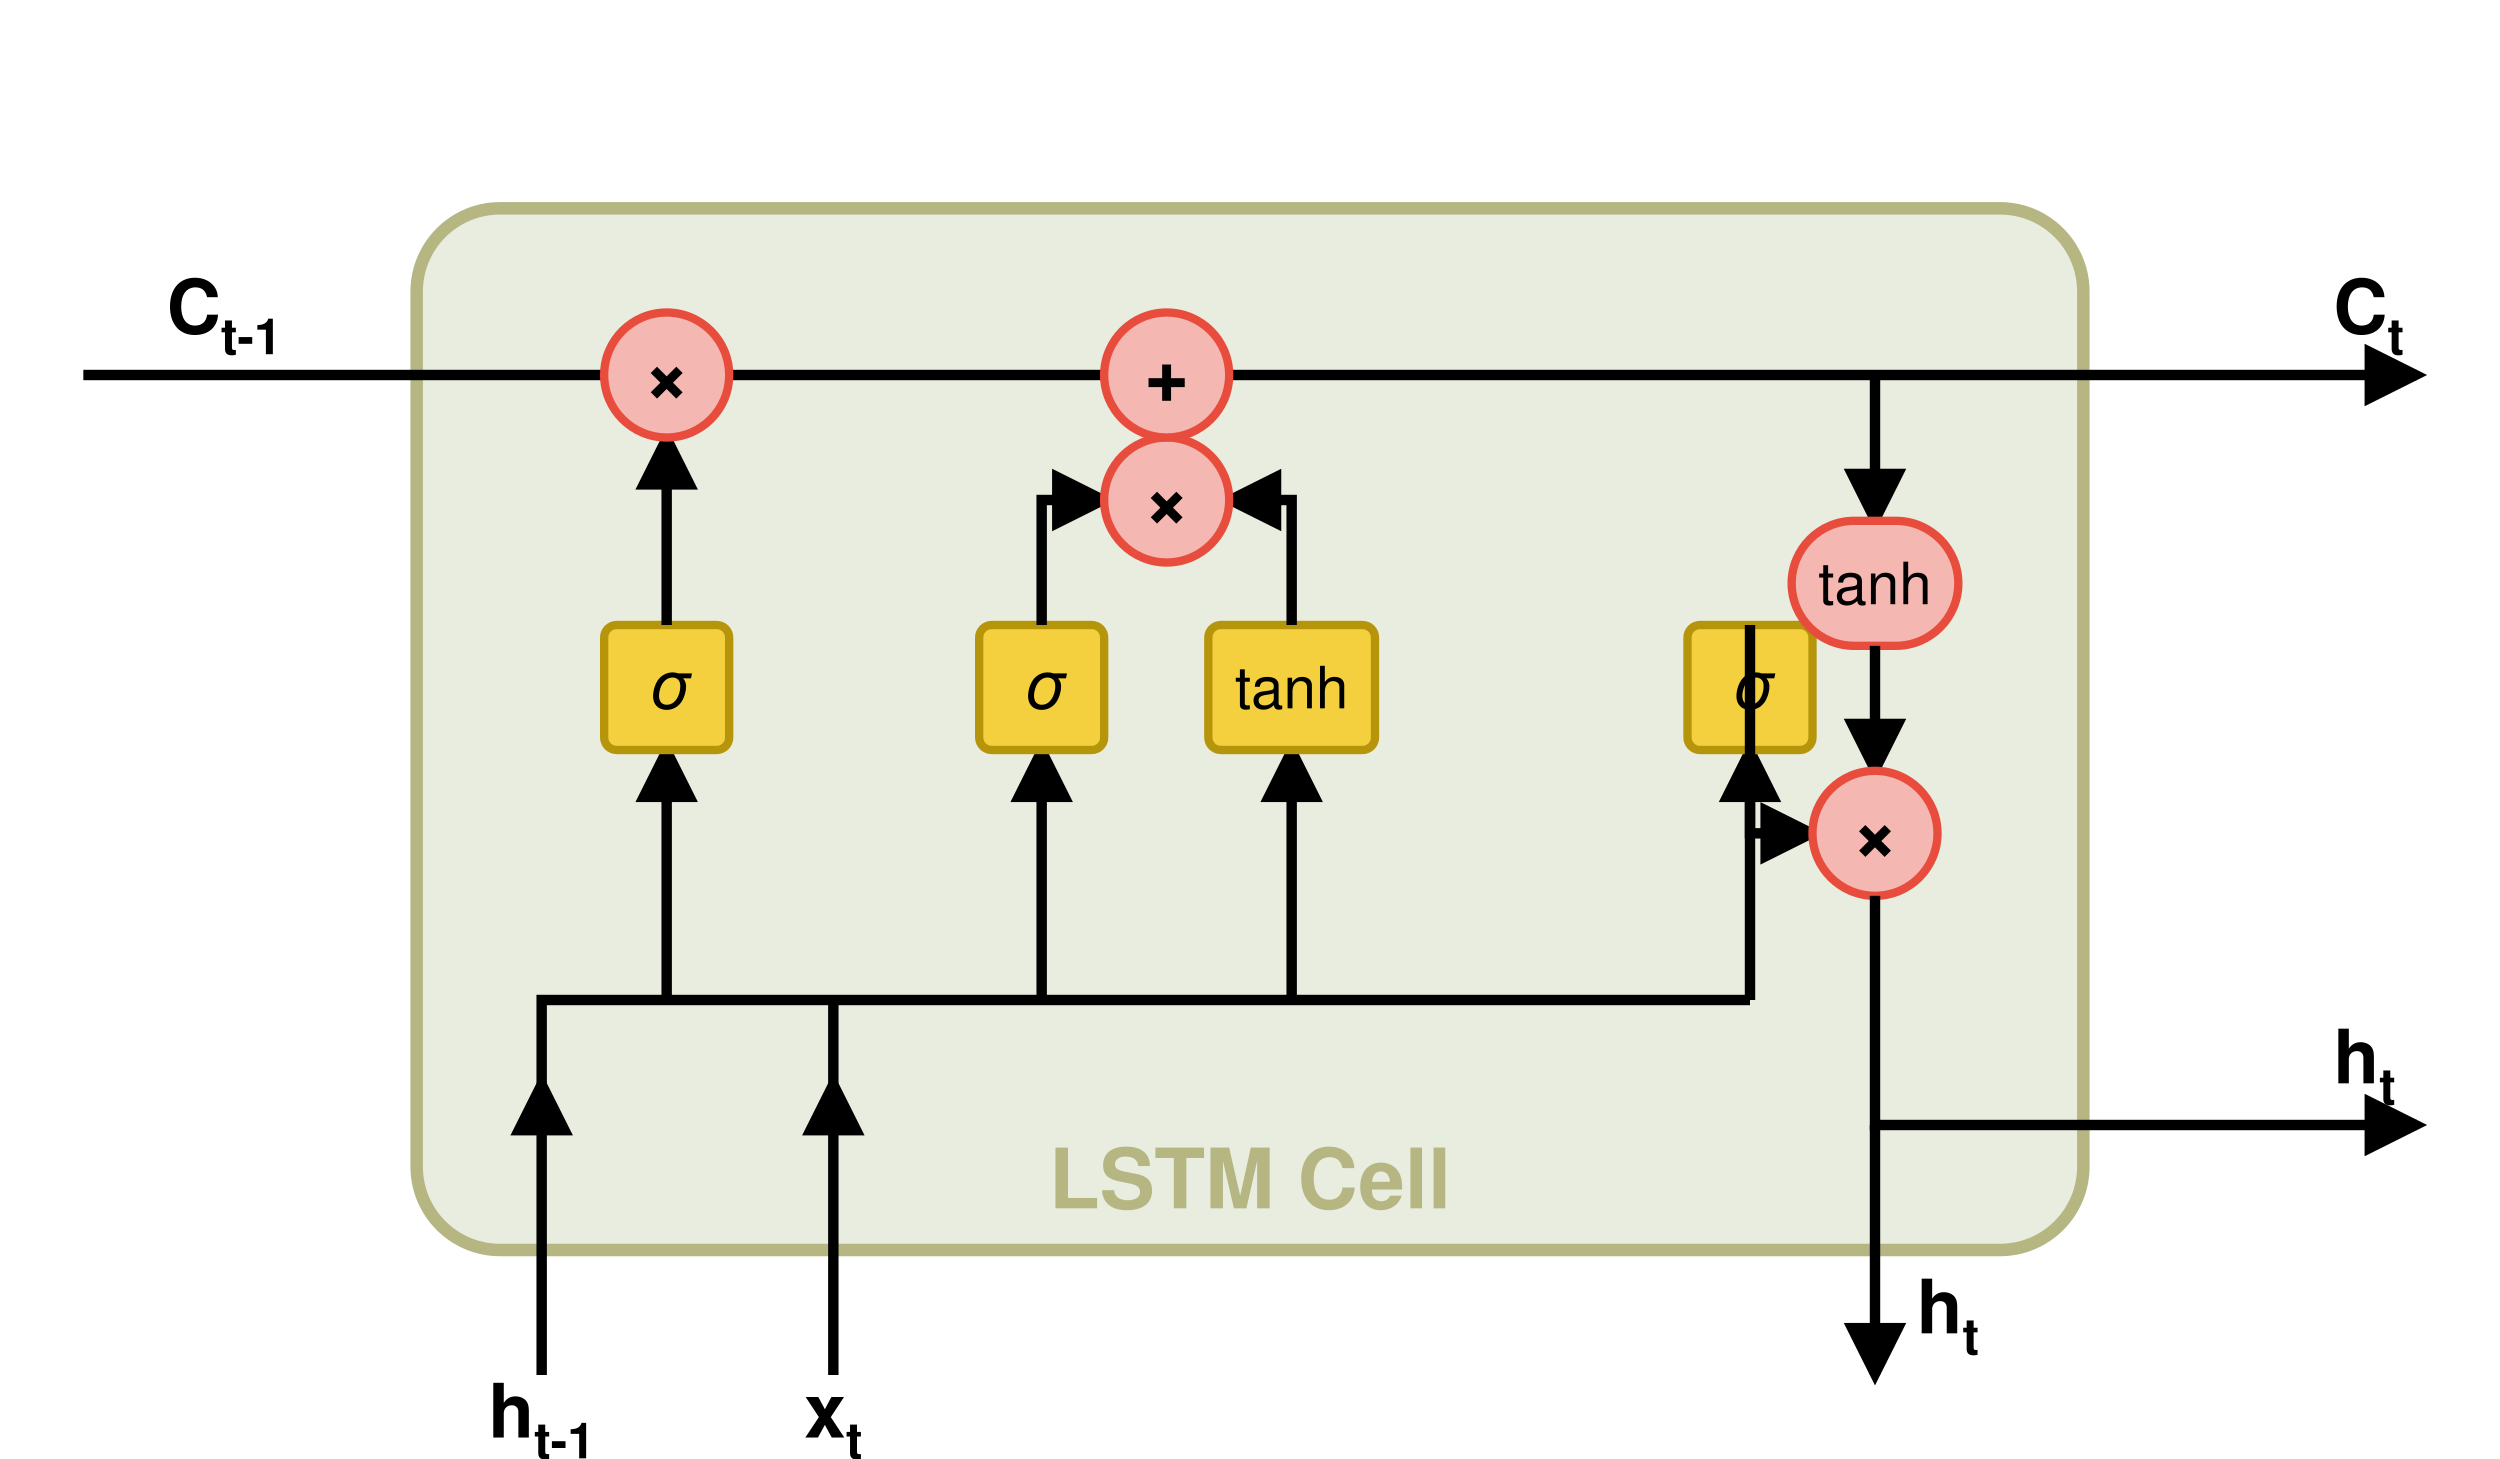
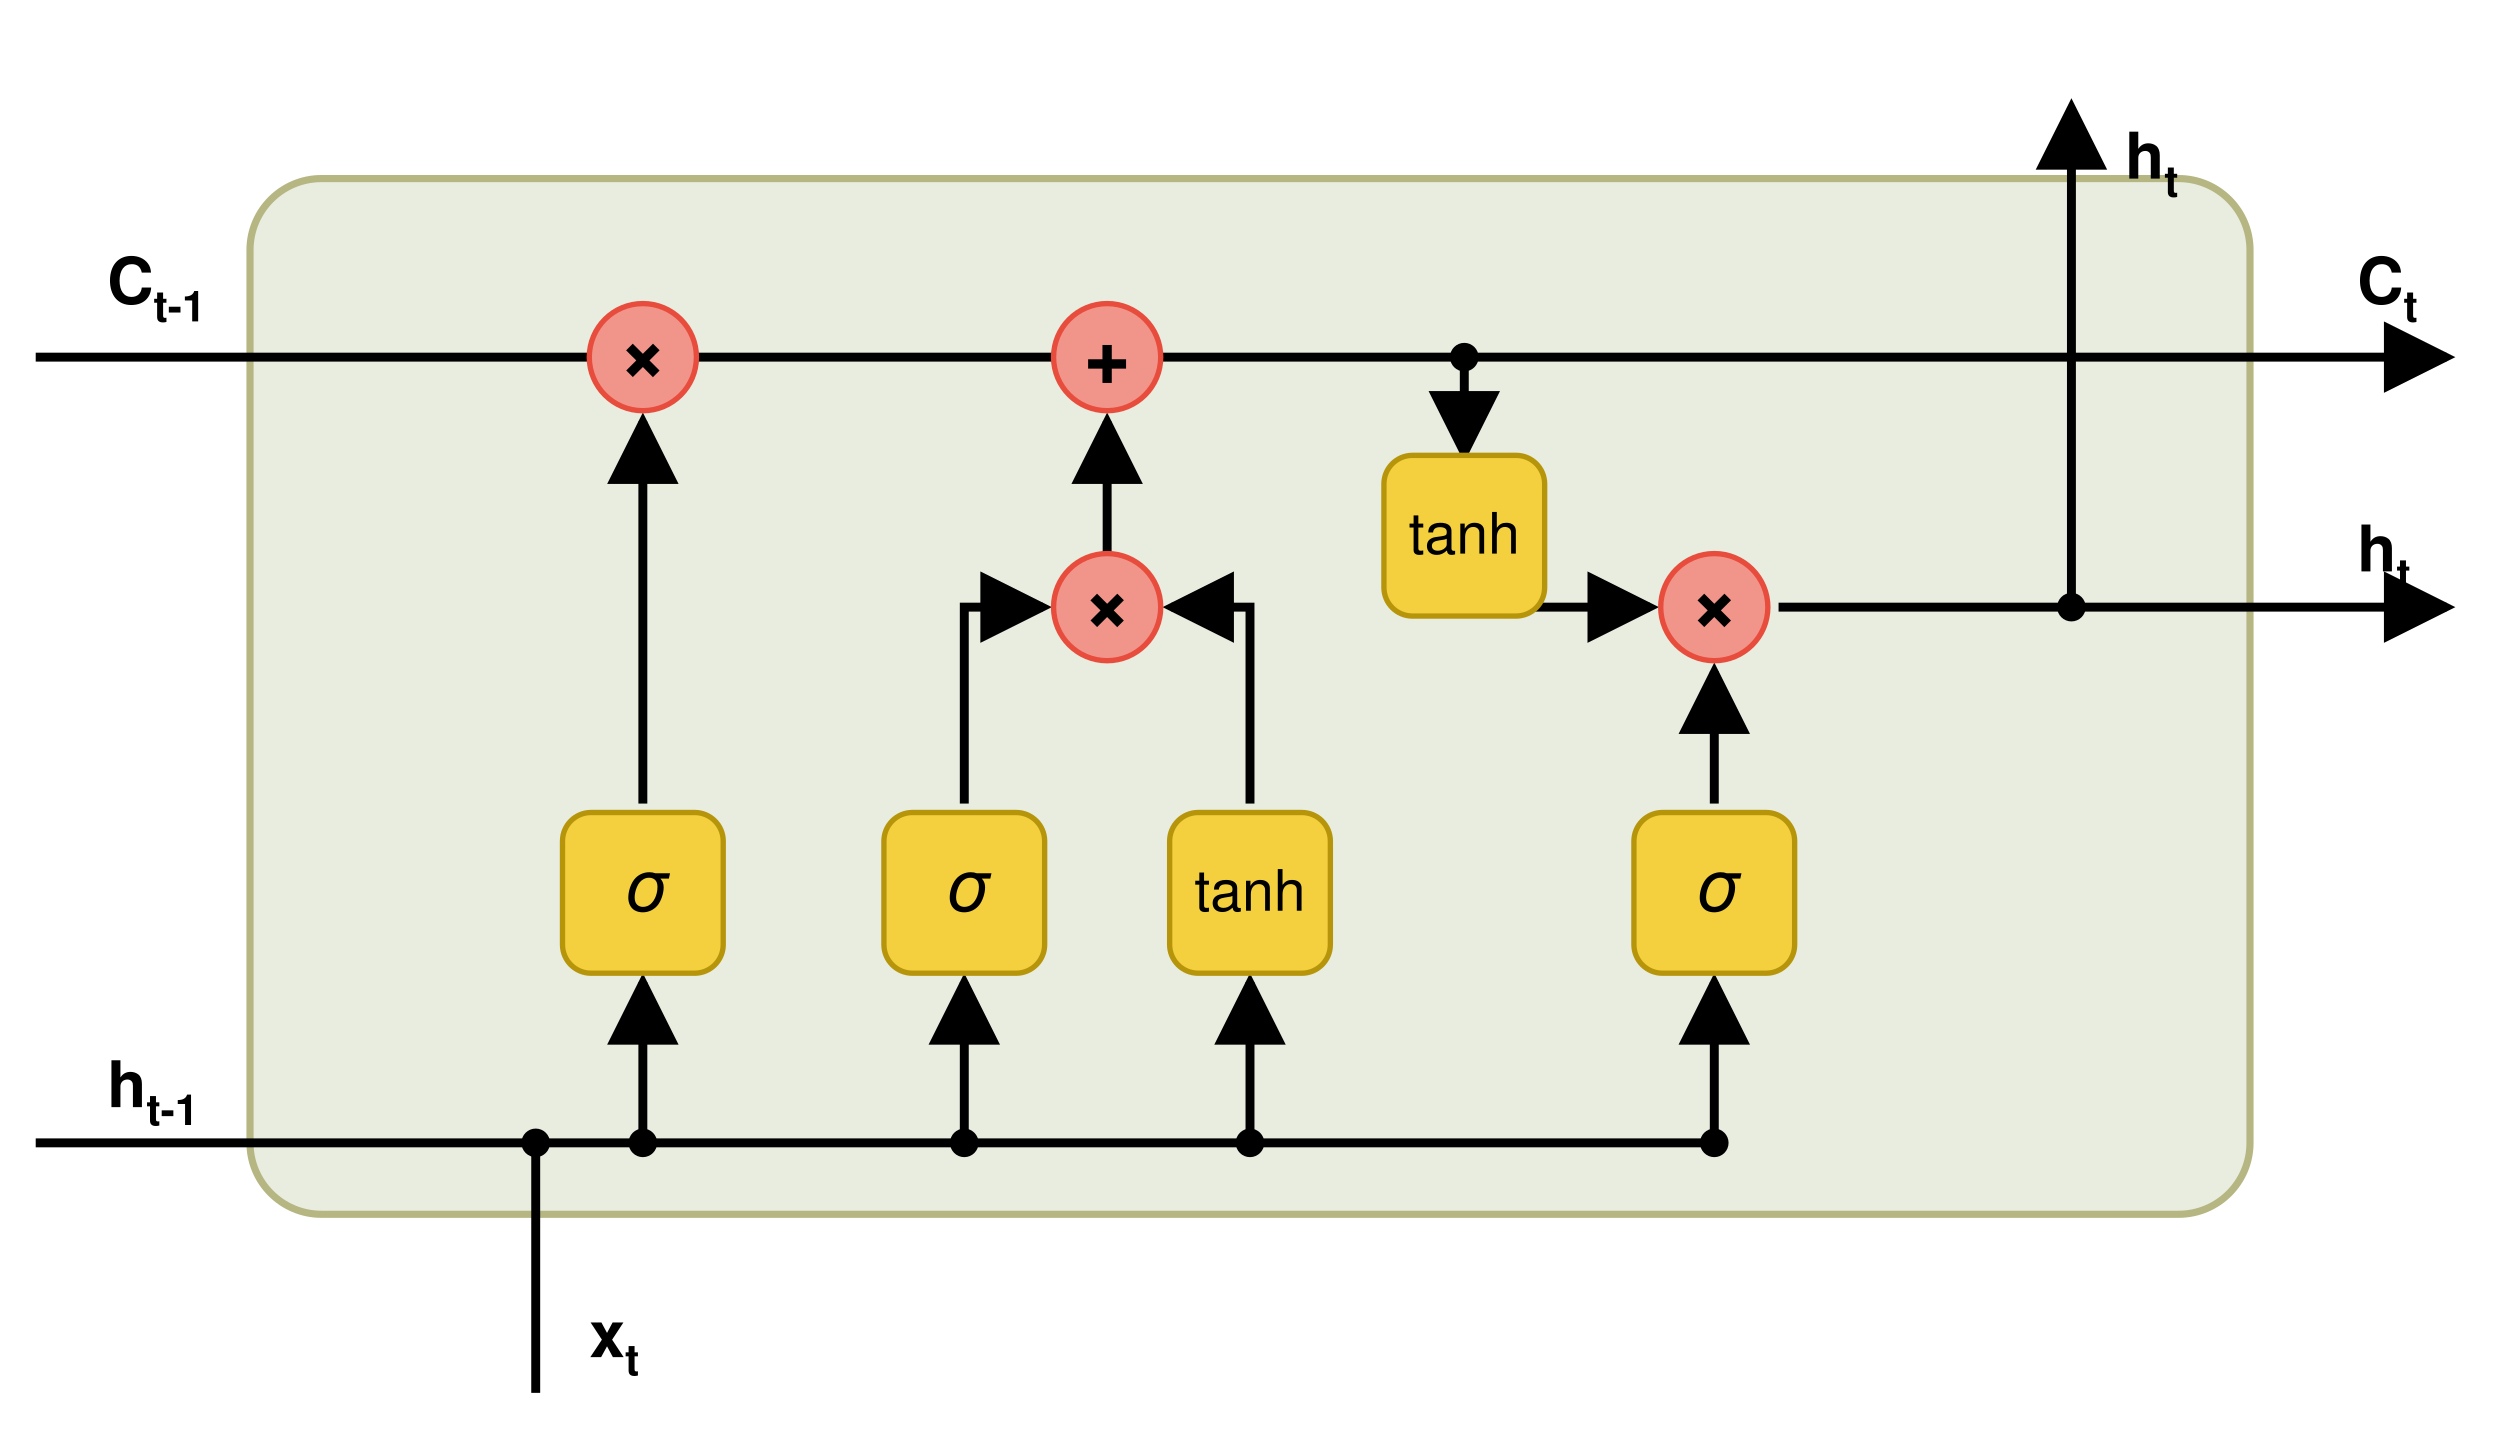
- <svg xmlns="http://www.w3.org/2000/svg" viewBox="0 0 600 350" width="600" height="350" style="background-color: white; font-family: 'Helvetica Neue', Helvetica, Arial, sans-serif;">
+ <svg xmlns="http://www.w3.org/2000/svg" viewBox="0 0 700 400" width="700" height="400" style="background-color: white; font-family: 'Helvetica Neue', Helvetica, Arial, sans-serif;">
  <defs>
-     <marker id="arrow" markerWidth="6" markerHeight="6" refX="5" refY="3" orient="auto">
-       <path d="M0,0 L6,3 L0,6 Z" fill="#000" />
+     <marker id="arrow" markerWidth="8" markerHeight="8" refX="7" refY="4" orient="auto">
+       <path d="M0,0 L8,4 L0,8 Z" fill="#000" />
    </marker>
  </defs>
-   <rect x="100" y="50" width="400" height="250" rx="20" fill="#E8EDDF" stroke="#B5B682" stroke-width="3" />
-   <text x="300" y="290" font-size="20" font-weight="bold" fill="#B5B682" text-anchor="middle">LSTM Cell</text>
-   <line x1="20" y1="90" x2="580" y2="90" stroke="#000" stroke-width="2.5" marker-end="url(#arrow)" />
-   <text x="40" y="80" font-size="18" font-weight="bold">C<tspan dy="5" font-size="12">t-1</tspan>
-   </text>
-   <text x="560" y="80" font-size="18" font-weight="bold">C<tspan dy="5" font-size="12">t</tspan>
-   </text>
-   <line x1="130" y1="330" x2="130" y2="260" stroke="#000" stroke-width="2.5" marker-end="url(#arrow)" />
-   <text x="130" y="345" font-size="18" font-weight="bold" text-anchor="middle">h<tspan dy="5" font-size="12">t-1</tspan>
-   </text>
-   <line x1="200" y1="330" x2="200" y2="260" stroke="#000" stroke-width="2.5" marker-end="url(#arrow)" />
-   <text x="200" y="345" font-size="18" font-weight="bold" text-anchor="middle">x<tspan dy="5" font-size="12">t</tspan>
-   </text>
-   <path d="M 130 260 L 130 240 L 420 240" fill="none" stroke="#000" stroke-width="2.5" />
-   <path d="M 200 260 L 200 240" fill="none" stroke="#000" stroke-width="2.5" />
-   <path d="M 160 240 L 160 180" fill="none" stroke="#000" stroke-width="2.5" marker-end="url(#arrow)" />
-   <rect x="145" y="150" width="30" height="30" rx="3" fill="#F4D03F" stroke="#B7950B" stroke-width="2" />
-   <text x="160" y="170" font-size="16" font-style="italic" text-anchor="middle">σ</text>
-   <path d="M 160 150 L 160 105" fill="none" stroke="#000" stroke-width="2.5" marker-end="url(#arrow)" />
-   <circle cx="160" cy="90" r="15" fill="#F5B7B1" stroke="#E74C3C" stroke-width="2" />
-   <text x="160" y="96" font-size="18" font-weight="bold" text-anchor="middle">×</text>
-   <path d="M 250 240 L 250 180" fill="none" stroke="#000" stroke-width="2.5" marker-end="url(#arrow)" />
-   <rect x="235" y="150" width="30" height="30" rx="3" fill="#F4D03F" stroke="#B7950B" stroke-width="2" />
-   <text x="250" y="170" font-size="16" font-style="italic" text-anchor="middle">σ</text>
-   <path d="M 310 240 L 310 180" fill="none" stroke="#000" stroke-width="2.5" marker-end="url(#arrow)" />
-   <rect x="290" y="150" width="40" height="30" rx="3" fill="#F4D03F" stroke="#B7950B" stroke-width="2" />
-   <text x="310" y="170" font-size="14" text-anchor="middle">tanh</text>
-   <path d="M 250 150 L 250 120 L 265 120" fill="none" stroke="#000" stroke-width="2.5" marker-end="url(#arrow)" />
-   <path d="M 310 150 L 310 120 L 295 120" fill="none" stroke="#000" stroke-width="2.5" marker-end="url(#arrow)" />
-   <circle cx="280" cy="120" r="15" fill="#F5B7B1" stroke="#E74C3C" stroke-width="2" />
-   <text x="280" y="126" font-size="18" font-weight="bold" text-anchor="middle">×</text>
-   <path d="M 280 105 L 280 90" fill="none" stroke="#000" stroke-width="2.5" />
-   <circle cx="280" cy="90" r="15" fill="#F5B7B1" stroke="#E74C3C" stroke-width="2" />
-   <text x="280" y="96" font-size="18" font-weight="bold" text-anchor="middle">+</text>
-   <path d="M 420 240 L 420 180" fill="none" stroke="#000" stroke-width="2.5" marker-end="url(#arrow)" />
-   <rect x="405" y="150" width="30" height="30" rx="3" fill="#F4D03F" stroke="#B7950B" stroke-width="2" />
-   <text x="420" y="170" font-size="16" font-style="italic" text-anchor="middle">σ</text>
-   <path d="M 450 90 L 450 125" fill="none" stroke="#000" stroke-width="2.5" marker-end="url(#arrow)" />
-   <rect x="430" y="125" width="40" height="30" rx="15" fill="#F5B7B1" stroke="#E74C3C" stroke-width="2" />
-   <text x="450" y="145" font-size="14" text-anchor="middle">tanh</text>
-   <path d="M 450 155 L 450 185" fill="none" stroke="#000" stroke-width="2.5" marker-end="url(#arrow)" />
-   <path d="M 420 150 L 420 200 L 435 200" fill="none" stroke="#000" stroke-width="2.5" marker-end="url(#arrow)" />
-   <circle cx="450" cy="200" r="15" fill="#F5B7B1" stroke="#E74C3C" stroke-width="2" />
-   <text x="450" y="206" font-size="18" font-weight="bold" text-anchor="middle">×</text>
-   <path d="M 450 215 L 450 270 L 580 270" fill="none" stroke="#000" stroke-width="2.5" marker-end="url(#arrow)" />
-   <text x="560" y="260" font-size="18" font-weight="bold">h<tspan dy="5" font-size="12">t</tspan>
-   </text>
-   <path d="M 450 270 L 450 330" fill="none" stroke="#000" stroke-width="2.5" marker-end="url(#arrow)" />
-   <text x="460" y="320" font-size="18" font-weight="bold">h<tspan dy="5" font-size="12">t</tspan>
-   </text>
+   <rect x="70" y="50" width="560" height="290" rx="20" fill="#E8EDDF" stroke="#B5B682" stroke-width="2" />
+   <g fill="none" stroke="#000" stroke-width="2.5">
+     <path d="M 10 100 L 685 100" marker-end="url(#arrow)" />
+     <path d="M 10 320 L 480 320" />
+     <path d="M 150 390 L 150 320" />
+     <path d="M 180 320 L 180 275" marker-end="url(#arrow)" />
+     <path d="M 270 320 L 270 275" marker-end="url(#arrow)" />
+     <path d="M 350 320 L 350 275" marker-end="url(#arrow)" />
+     <path d="M 480 320 L 480 275" marker-end="url(#arrow)" />
+     <path d="M 180 225 L 180 118" marker-end="url(#arrow)" />
+     <path d="M 270 225 L 270 170 L 292 170" marker-end="url(#arrow)" />
+     <path d="M 350 225 L 350 170 L 328 170" marker-end="url(#arrow)" />
+     <path d="M 480 225 L 480 188" marker-end="url(#arrow)" />
+     <path d="M 310 155 L 310 118" marker-end="url(#arrow)" />
+     <path d="M 410 100 L 410 127" marker-end="url(#arrow)" />
+     <path d="M 410 173 L 410 170 L 462 170" marker-end="url(#arrow)" />
+     <path d="M 498 170 L 685 170" marker-end="url(#arrow)" />
+     <path d="M 580 170 L 580 30" marker-end="url(#arrow)" />
+   </g>
+   <circle cx="150" cy="320" r="4" fill="#000" />
+   <circle cx="180" cy="320" r="4" fill="#000" />
+   <circle cx="270" cy="320" r="4" fill="#000" />
+   <circle cx="350" cy="320" r="4" fill="#000" />
+   <circle cx="480" cy="320" r="4" fill="#000" />
+   <circle cx="410" cy="100" r="4" fill="#000" />
+   <circle cx="580" cy="170" r="4" fill="#000" />
+   <g fill="#F4D03F" stroke="#B7950B" stroke-width="1.5">
+     <rect x="157.5" y="227.5" width="45" height="45" rx="8" />
+     <rect x="247.5" y="227.5" width="45" height="45" rx="8" />
+     <rect x="327.5" y="227.5" width="45" height="45" rx="8" />
+     <rect x="457.5" y="227.5" width="45" height="45" rx="8" />
+     <rect x="387.5" y="127.5" width="45" height="45" rx="8" />
+   </g>
+   <g font-size="20" text-anchor="middle" fill="#000">
+     <text x="180" y="255" font-style="italic">σ</text>
+     <text x="270" y="255" font-style="italic">σ</text>
+     <text x="350" y="255" font-size="16">tanh</text>
+     <text x="480" y="255" font-style="italic">σ</text>
+     <text x="410" y="155" font-size="16">tanh</text>
+   </g>
+   <g fill="#F1948A" stroke="#E74C3C" stroke-width="1.5">
+     <circle cx="180" cy="100" r="15" />
+     <circle cx="310" cy="170" r="15" />
+     <circle cx="310" cy="100" r="15" />
+     <circle cx="480" cy="170" r="15" />
+   </g>
+   <g font-size="22" font-weight="bold" text-anchor="middle" fill="#000">
+     <text x="180" y="106">×</text>
+     <text x="310" y="176">×</text>
+     <text x="310" y="107">+</text>
+     <text x="480" y="176">×</text>
+   </g>
+   <g font-size="18" font-weight="bold" fill="#000">
+     <text x="30" y="85">C<tspan dy="5" font-size="12">t-1</tspan>
+     </text>
+     <text x="660" y="85">C<tspan dy="5" font-size="12">t</tspan>
+     </text>
+     <text x="30" y="310">h<tspan dy="5" font-size="12">t-1</tspan>
+     </text>
+     <text x="165" y="380">x<tspan dy="5" font-size="12">t</tspan>
+     </text>
+     <text x="660" y="160">h<tspan dy="5" font-size="12">t</tspan>
+     </text>
+     <text x="595" y="50">h<tspan dy="5" font-size="12">t</tspan>
+     </text>
+   </g>
</svg>
